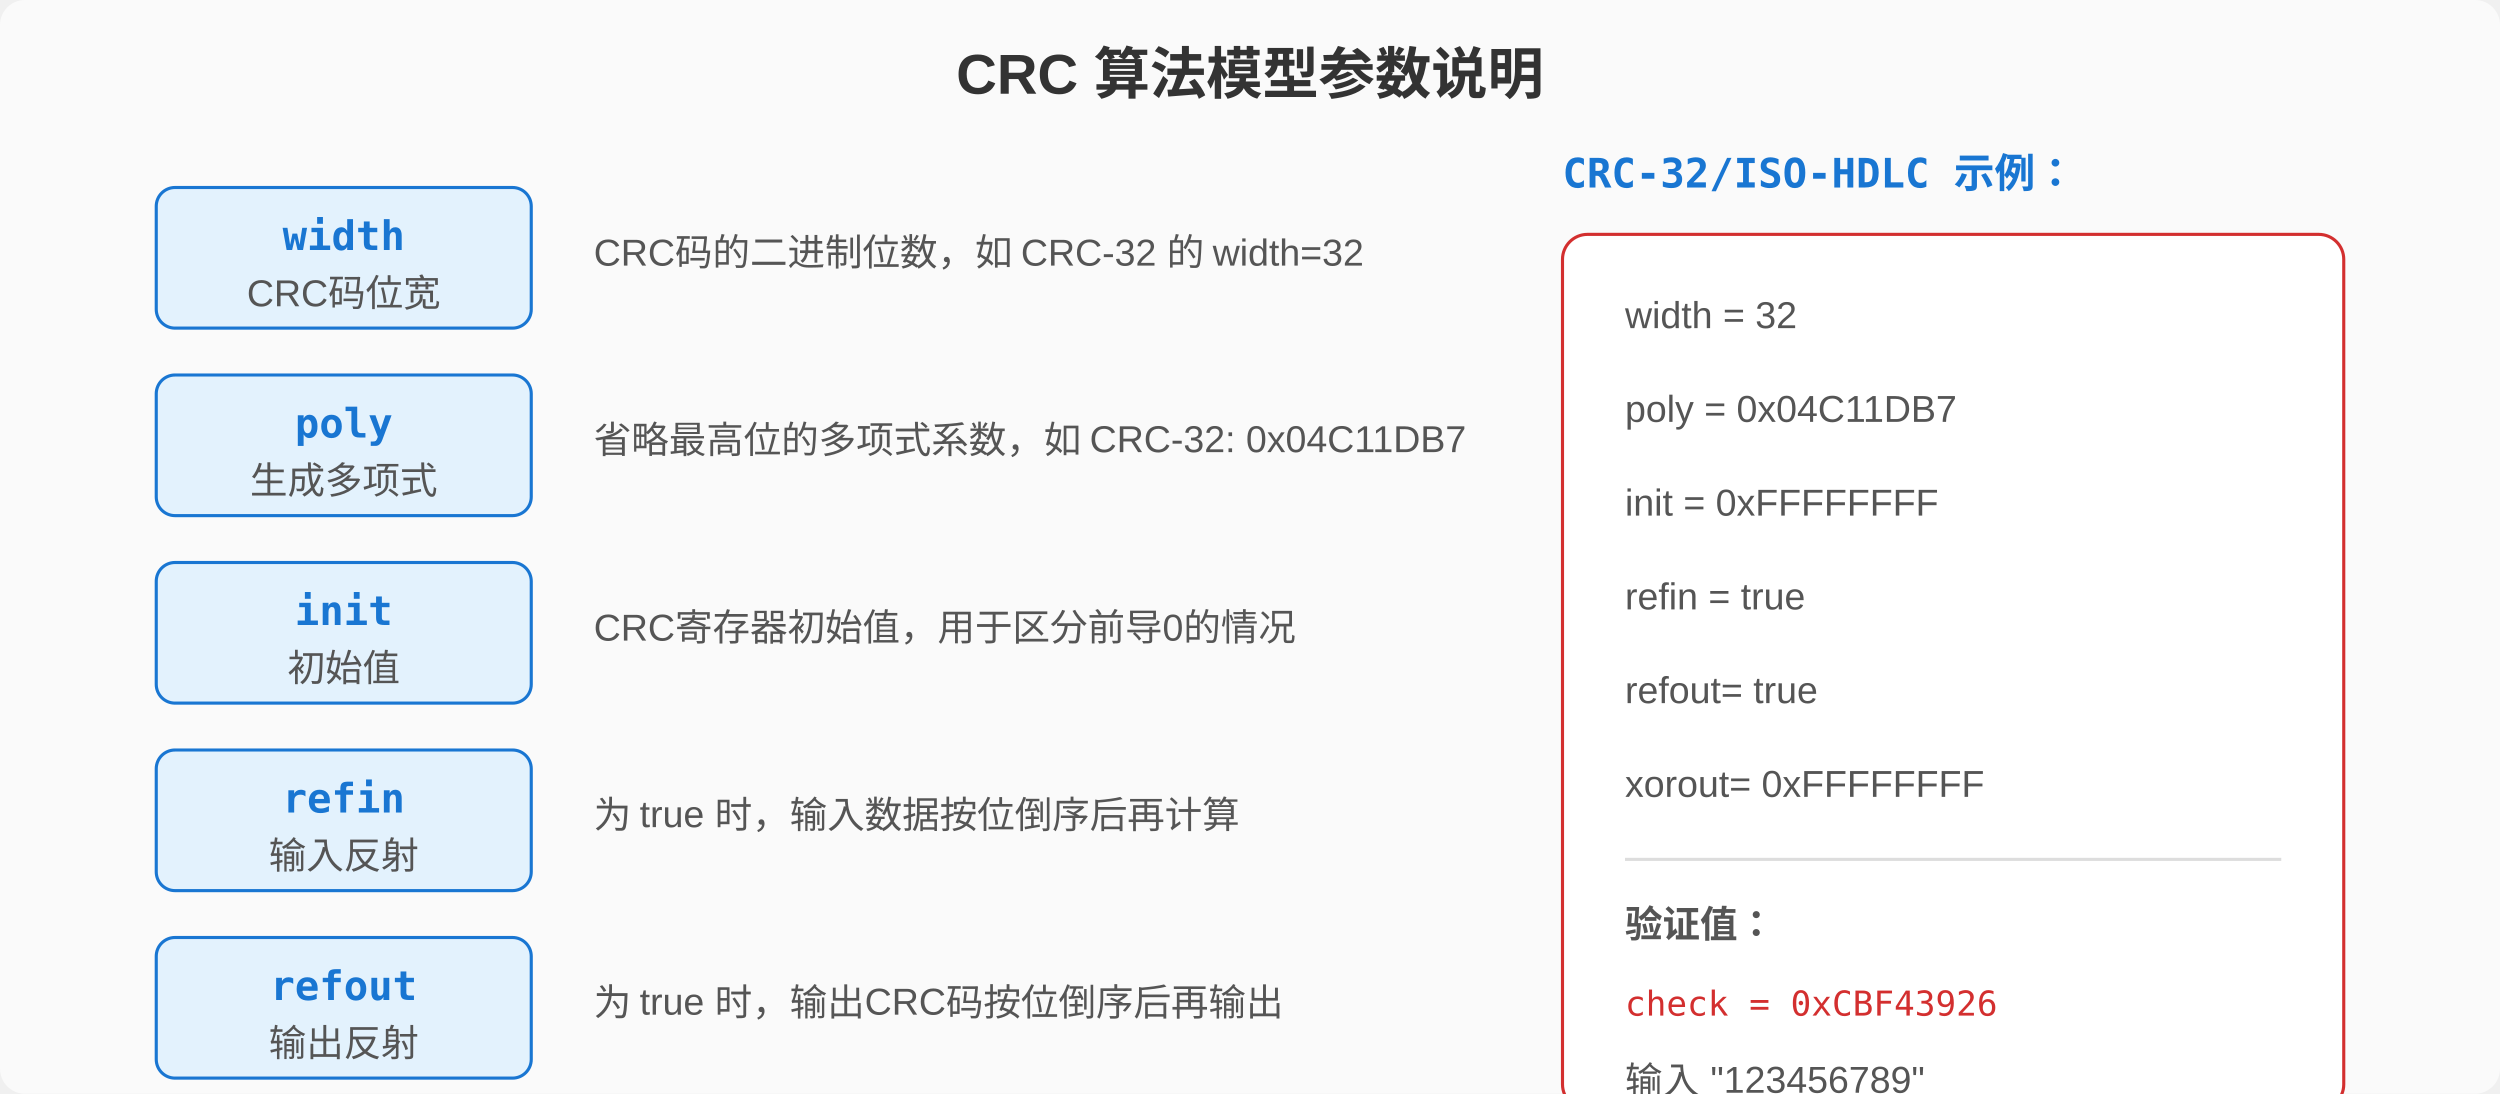
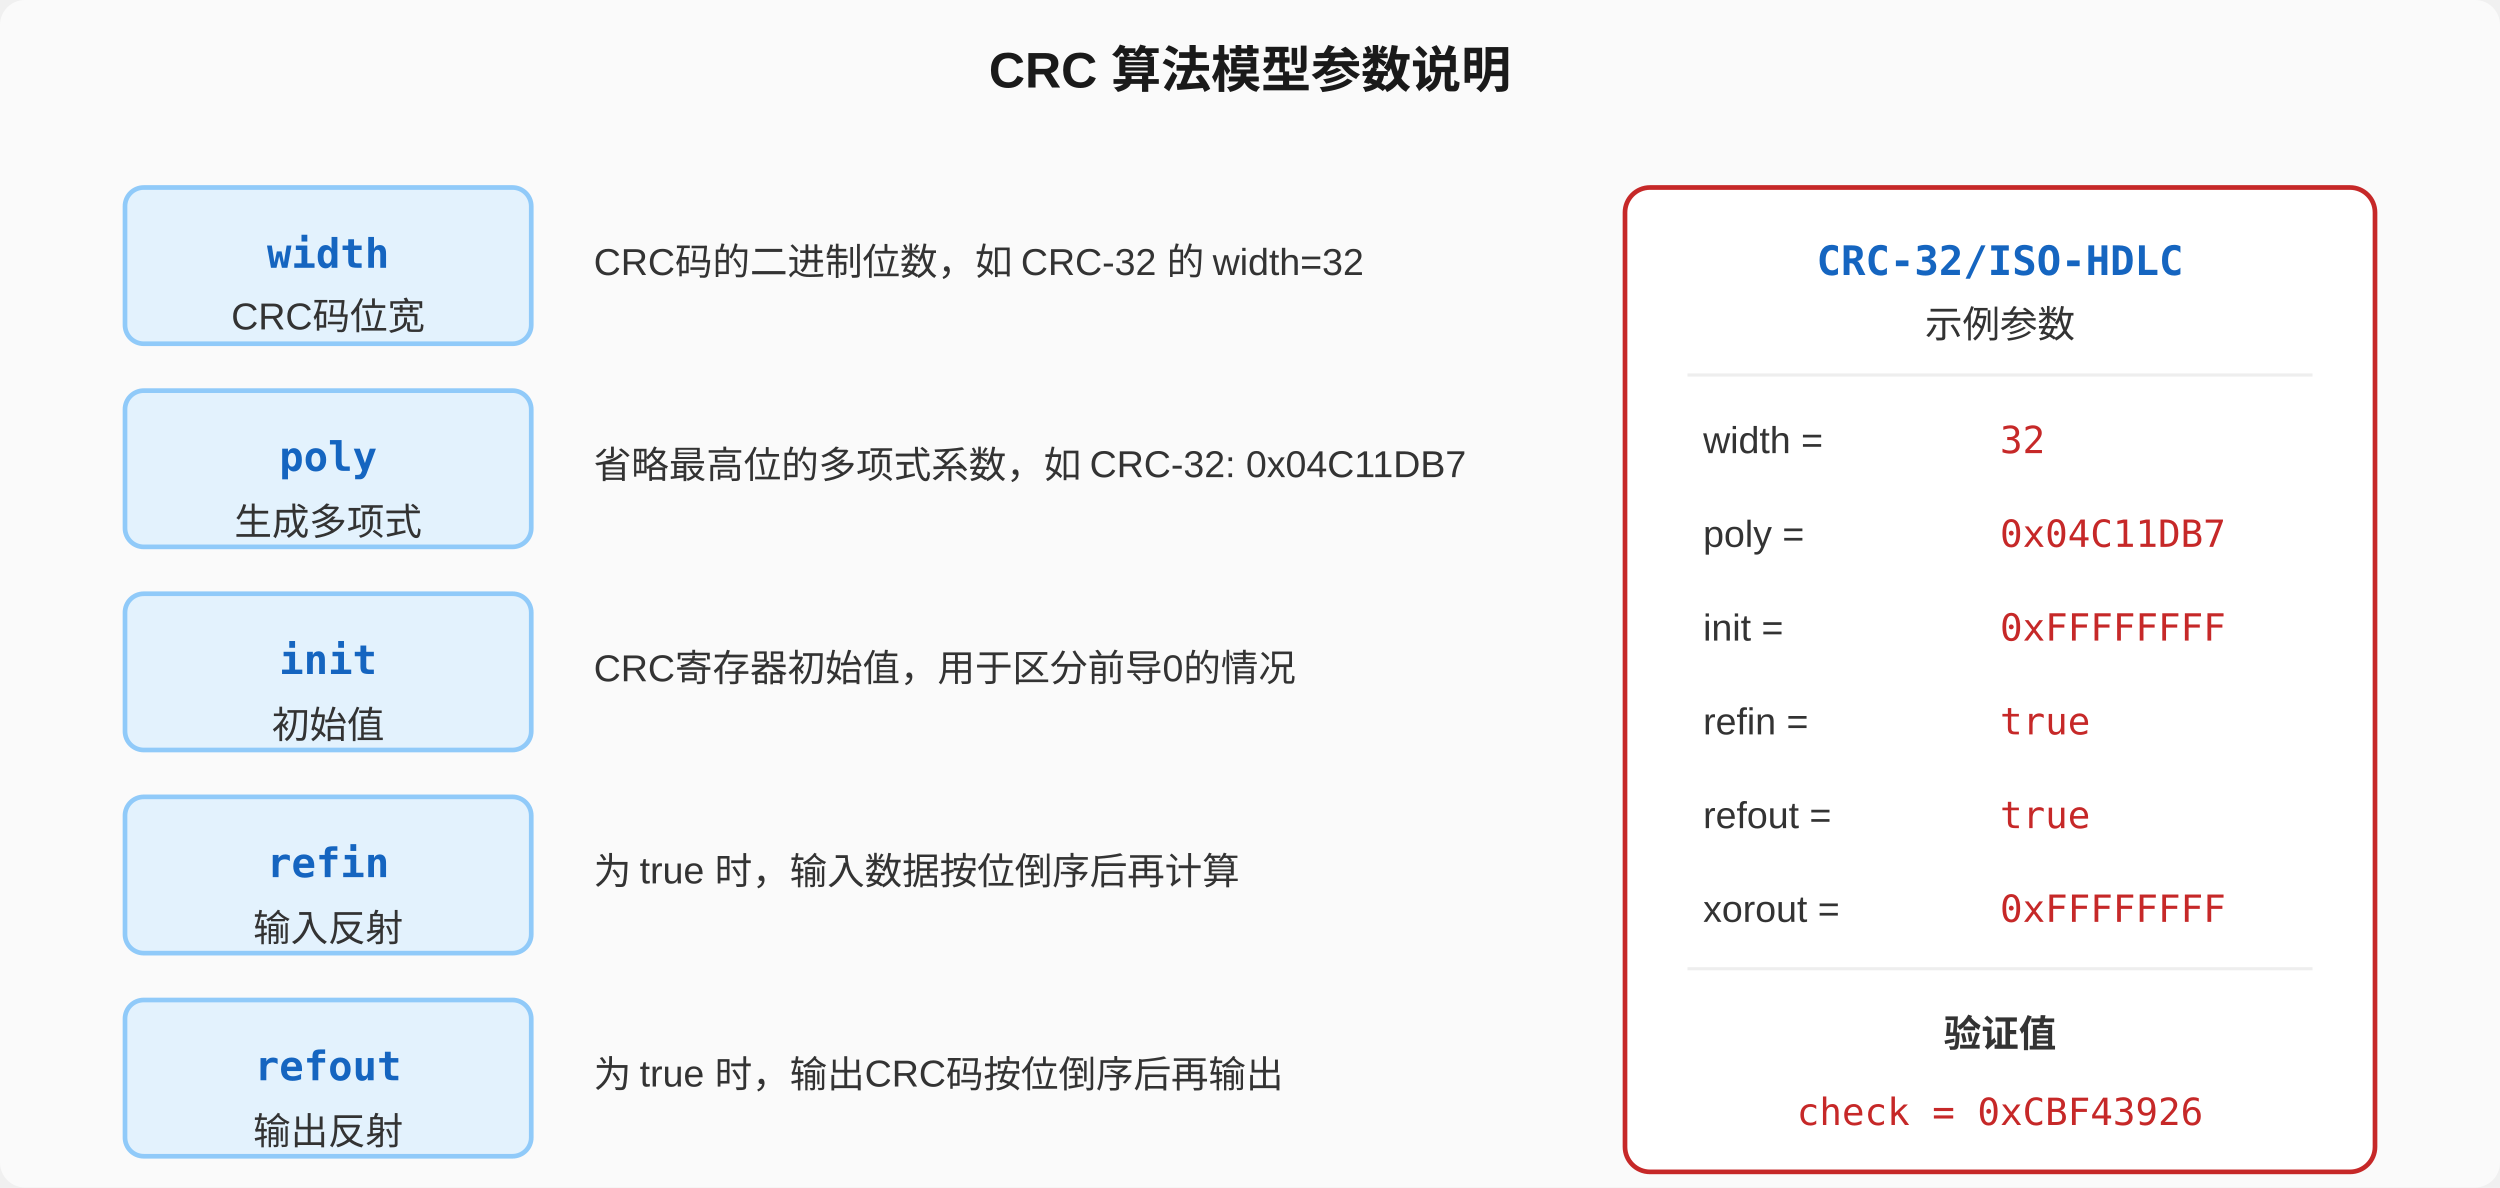
- <svg xmlns="http://www.w3.org/2000/svg" viewBox="0 0 800 350" width="800" height="350">
+ <svg xmlns="http://www.w3.org/2000/svg" viewBox="0 0 800 380" width="800" height="380">
  <defs>
    <style>
-       .title { font-family: Arial, sans-serif; font-size: 18px; font-weight: bold; fill: #333; }
-       .param { font-family: monospace; font-size: 13px; font-weight: bold; fill: #1976d2; }
-       .desc { font-family: Arial, sans-serif; font-size: 12px; fill: #555; }
-       .example { font-family: monospace; font-size: 11px; fill: #d32f2f; }
+       .title { font-family: 'Segoe UI', Arial, sans-serif; font-size: 16px; font-weight: bold; fill: #1a1a1a; }
+       .param { font-family: 'Consolas', monospace; font-size: 13px; font-weight: bold; fill: #1565c0; }
+       .desc { font-family: 'Segoe UI', Arial, sans-serif; font-size: 12px; fill: #333; }
+       .example { font-family: 'Consolas', monospace; font-size: 12px; fill: #c62828; }
+       .note { font-family: 'Segoe UI', Arial, sans-serif; font-size: 11px; fill: #666; }
+       .box { stroke-width: 1.5; }
    </style>
  </defs>
-   <rect width="800" height="350" fill="#fafafa" rx="8" />
-   <text x="400" y="30" text-anchor="middle" class="title">CRC 算法模型参数说明</text>
-   <g transform="translate(50, 60)">
-     <rect x="0" y="0" width="120" height="45" fill="#e3f2fd" stroke="#1976d2" rx="6" />
-     <text x="60" y="20" text-anchor="middle" class="param">width</text>
-     <text x="60" y="38" text-anchor="middle" class="desc">CRC码位宽</text>
-     <text x="140" y="25" class="desc">CRC码的二进制位数，如 CRC-32 的 width=32</text>
-     <rect x="0" y="60" width="120" height="45" fill="#e3f2fd" stroke="#1976d2" rx="6" />
-     <text x="60" y="80" text-anchor="middle" class="param">poly</text>
-     <text x="60" y="98" text-anchor="middle" class="desc">生成多项式</text>
-     <text x="140" y="85" class="desc">省略最高位的多项式系数，如 CRC-32: 0x04C11DB7</text>
-     <rect x="0" y="120" width="120" height="45" fill="#e3f2fd" stroke="#1976d2" rx="6" />
-     <text x="60" y="140" text-anchor="middle" class="param">init</text>
-     <text x="60" y="158" text-anchor="middle" class="desc">初始值</text>
-     <text x="140" y="145" class="desc">CRC寄存器初始值，用于区分前导0的情况</text>
-     <rect x="0" y="180" width="120" height="45" fill="#e3f2fd" stroke="#1976d2" rx="6" />
-     <text x="60" y="200" text-anchor="middle" class="param">refin</text>
-     <text x="60" y="218" text-anchor="middle" class="desc">输入反射</text>
-     <text x="140" y="205" class="desc">为 true 时，输入数据按位倒序后再计算</text>
-     <rect x="0" y="240" width="120" height="45" fill="#e3f2fd" stroke="#1976d2" rx="6" />
-     <text x="60" y="260" text-anchor="middle" class="param">refout</text>
-     <text x="60" y="278" text-anchor="middle" class="desc">输出反射</text>
-     <text x="140" y="265" class="desc">为 true 时，输出CRC码按位倒序后再输出</text>
-     <rect x="0" y="300" width="120" height="45" fill="#e3f2fd" stroke="#1976d2" rx="6" />
-     <text x="60" y="320" text-anchor="middle" class="param">xorout</text>
-     <text x="60" y="338" text-anchor="middle" class="desc">输出异或值</text>
-     <text x="140" y="325" class="desc">输出前与CRC码进行异或运算的值</text>
+   <rect width="800" height="380" fill="#fafafa" rx="8" />
+   <text x="400" y="28" text-anchor="middle" class="title">CRC 算法模型参数说明</text>
+   <g transform="translate(40, 60)">
+     <rect x="0" y="0" width="130" height="50" fill="#e3f2fd" stroke="#90caf9" class="box" rx="6" />
+     <text x="65" y="22" text-anchor="middle" dominant-baseline="middle" class="param">width</text>
+     <text x="65" y="42" text-anchor="middle" dominant-baseline="middle" class="desc">CRC码位宽</text>
+     <text x="150" y="28" class="desc">CRC码的二进制位数，如 CRC-32 的 width=32</text>
+     <rect x="0" y="65" width="130" height="50" fill="#e3f2fd" stroke="#90caf9" class="box" rx="6" />
+     <text x="65" y="87" text-anchor="middle" dominant-baseline="middle" class="param">poly</text>
+     <text x="65" y="107" text-anchor="middle" dominant-baseline="middle" class="desc">生成多项式</text>
+     <text x="150" y="93" class="desc">省略最高位的多项式系数，如 CRC-32: 0x04C11DB7</text>
+     <rect x="0" y="130" width="130" height="50" fill="#e3f2fd" stroke="#90caf9" class="box" rx="6" />
+     <text x="65" y="152" text-anchor="middle" dominant-baseline="middle" class="param">init</text>
+     <text x="65" y="172" text-anchor="middle" dominant-baseline="middle" class="desc">初始值</text>
+     <text x="150" y="158" class="desc">CRC寄存器初始值，用于区分前导0的情况</text>
+     <rect x="0" y="195" width="130" height="50" fill="#e3f2fd" stroke="#90caf9" class="box" rx="6" />
+     <text x="65" y="217" text-anchor="middle" dominant-baseline="middle" class="param">refin</text>
+     <text x="65" y="237" text-anchor="middle" dominant-baseline="middle" class="desc">输入反射</text>
+     <text x="150" y="223" class="desc">为 true 时，输入数据按位倒序后再计算</text>
+     <rect x="0" y="260" width="130" height="50" fill="#e3f2fd" stroke="#90caf9" class="box" rx="6" />
+     <text x="65" y="282" text-anchor="middle" dominant-baseline="middle" class="param">refout</text>
+     <text x="65" y="302" text-anchor="middle" dominant-baseline="middle" class="desc">输出反射</text>
+     <text x="150" y="288" class="desc">为 true 时，输出CRC码按位倒序后再输出</text>
+     <rect x="0" y="325" width="130" height="50" fill="#e3f2fd" stroke="#90caf9" class="box" rx="6" />
+     <text x="65" y="347" text-anchor="middle" dominant-baseline="middle" class="param">xorout</text>
+     <text x="65" y="367" text-anchor="middle" dominant-baseline="middle" class="desc">输出异或值</text>
+     <text x="150" y="353" class="desc">输出前与CRC码进行异或运算的值</text>
  </g>
-   <g transform="translate(500, 60)">
-     <text x="0" y="0" class="param" fill="#d32f2f">CRC-32/ISO-HDLC 示例：</text>
-     <rect x="0" y="15" width="250" height="280" fill="#fff" stroke="#d32f2f" rx="8" />
-     <text x="20" y="45" class="desc">width = 32</text>
-     <text x="20" y="75" class="desc">poly  = 0x04C11DB7</text>
-     <text x="20" y="105" class="desc">init  = 0xFFFFFFFF</text>
-     <text x="20" y="135" class="desc">refin = true</text>
-     <text x="20" y="165" class="desc">refout= true</text>
-     <text x="20" y="195" class="desc">xorout= 0xFFFFFFFF</text>
-     <line x1="20" y1="215" x2="230" y2="215" stroke="#ddd" stroke-width="1" />
-     <text x="20" y="240" class="desc" font-weight="bold">验证值：</text>
-     <text x="20" y="265" class="example">check = 0xCBF43926</text>
-     <text x="20" y="290" class="desc">输入 "123456789"</text>
+   <g transform="translate(520, 60)">
+     <rect x="0" y="0" width="240" height="315" fill="#fff" stroke="#c62828" class="box" rx="8" />
+     <text x="120" y="28" text-anchor="middle" class="param" fill="#c62828">CRC-32/ISO-HDLC</text>
+     <text x="120" y="48" text-anchor="middle" class="desc">示例参数</text>
+     <line x1="20" y1="60" x2="220" y2="60" stroke="#eee" stroke-width="1" />
+     <text x="25" y="85" class="desc">width  = </text>
+     <text x="120" y="85" class="example">32</text>
+     <text x="25" y="115" class="desc">poly   = </text>
+     <text x="120" y="115" class="example">0x04C11DB7</text>
+     <text x="25" y="145" class="desc">init   = </text>
+     <text x="120" y="145" class="example">0xFFFFFFFF</text>
+     <text x="25" y="175" class="desc">refin  = </text>
+     <text x="120" y="175" class="example">true</text>
+     <text x="25" y="205" class="desc">refout = </text>
+     <text x="120" y="205" class="example">true</text>
+     <text x="25" y="235" class="desc">xorout = </text>
+     <text x="120" y="235" class="example">0xFFFFFFFF</text>
+     <line x1="20" y1="250" x2="220" y2="250" stroke="#eee" stroke-width="1" />
+     <text x="120" y="275" text-anchor="middle" class="desc" font-weight="bold">验证值</text>
+     <text x="120" y="300" text-anchor="middle" class="example" font-size="14">check = 0xCBF43926</text>
  </g>
</svg>
